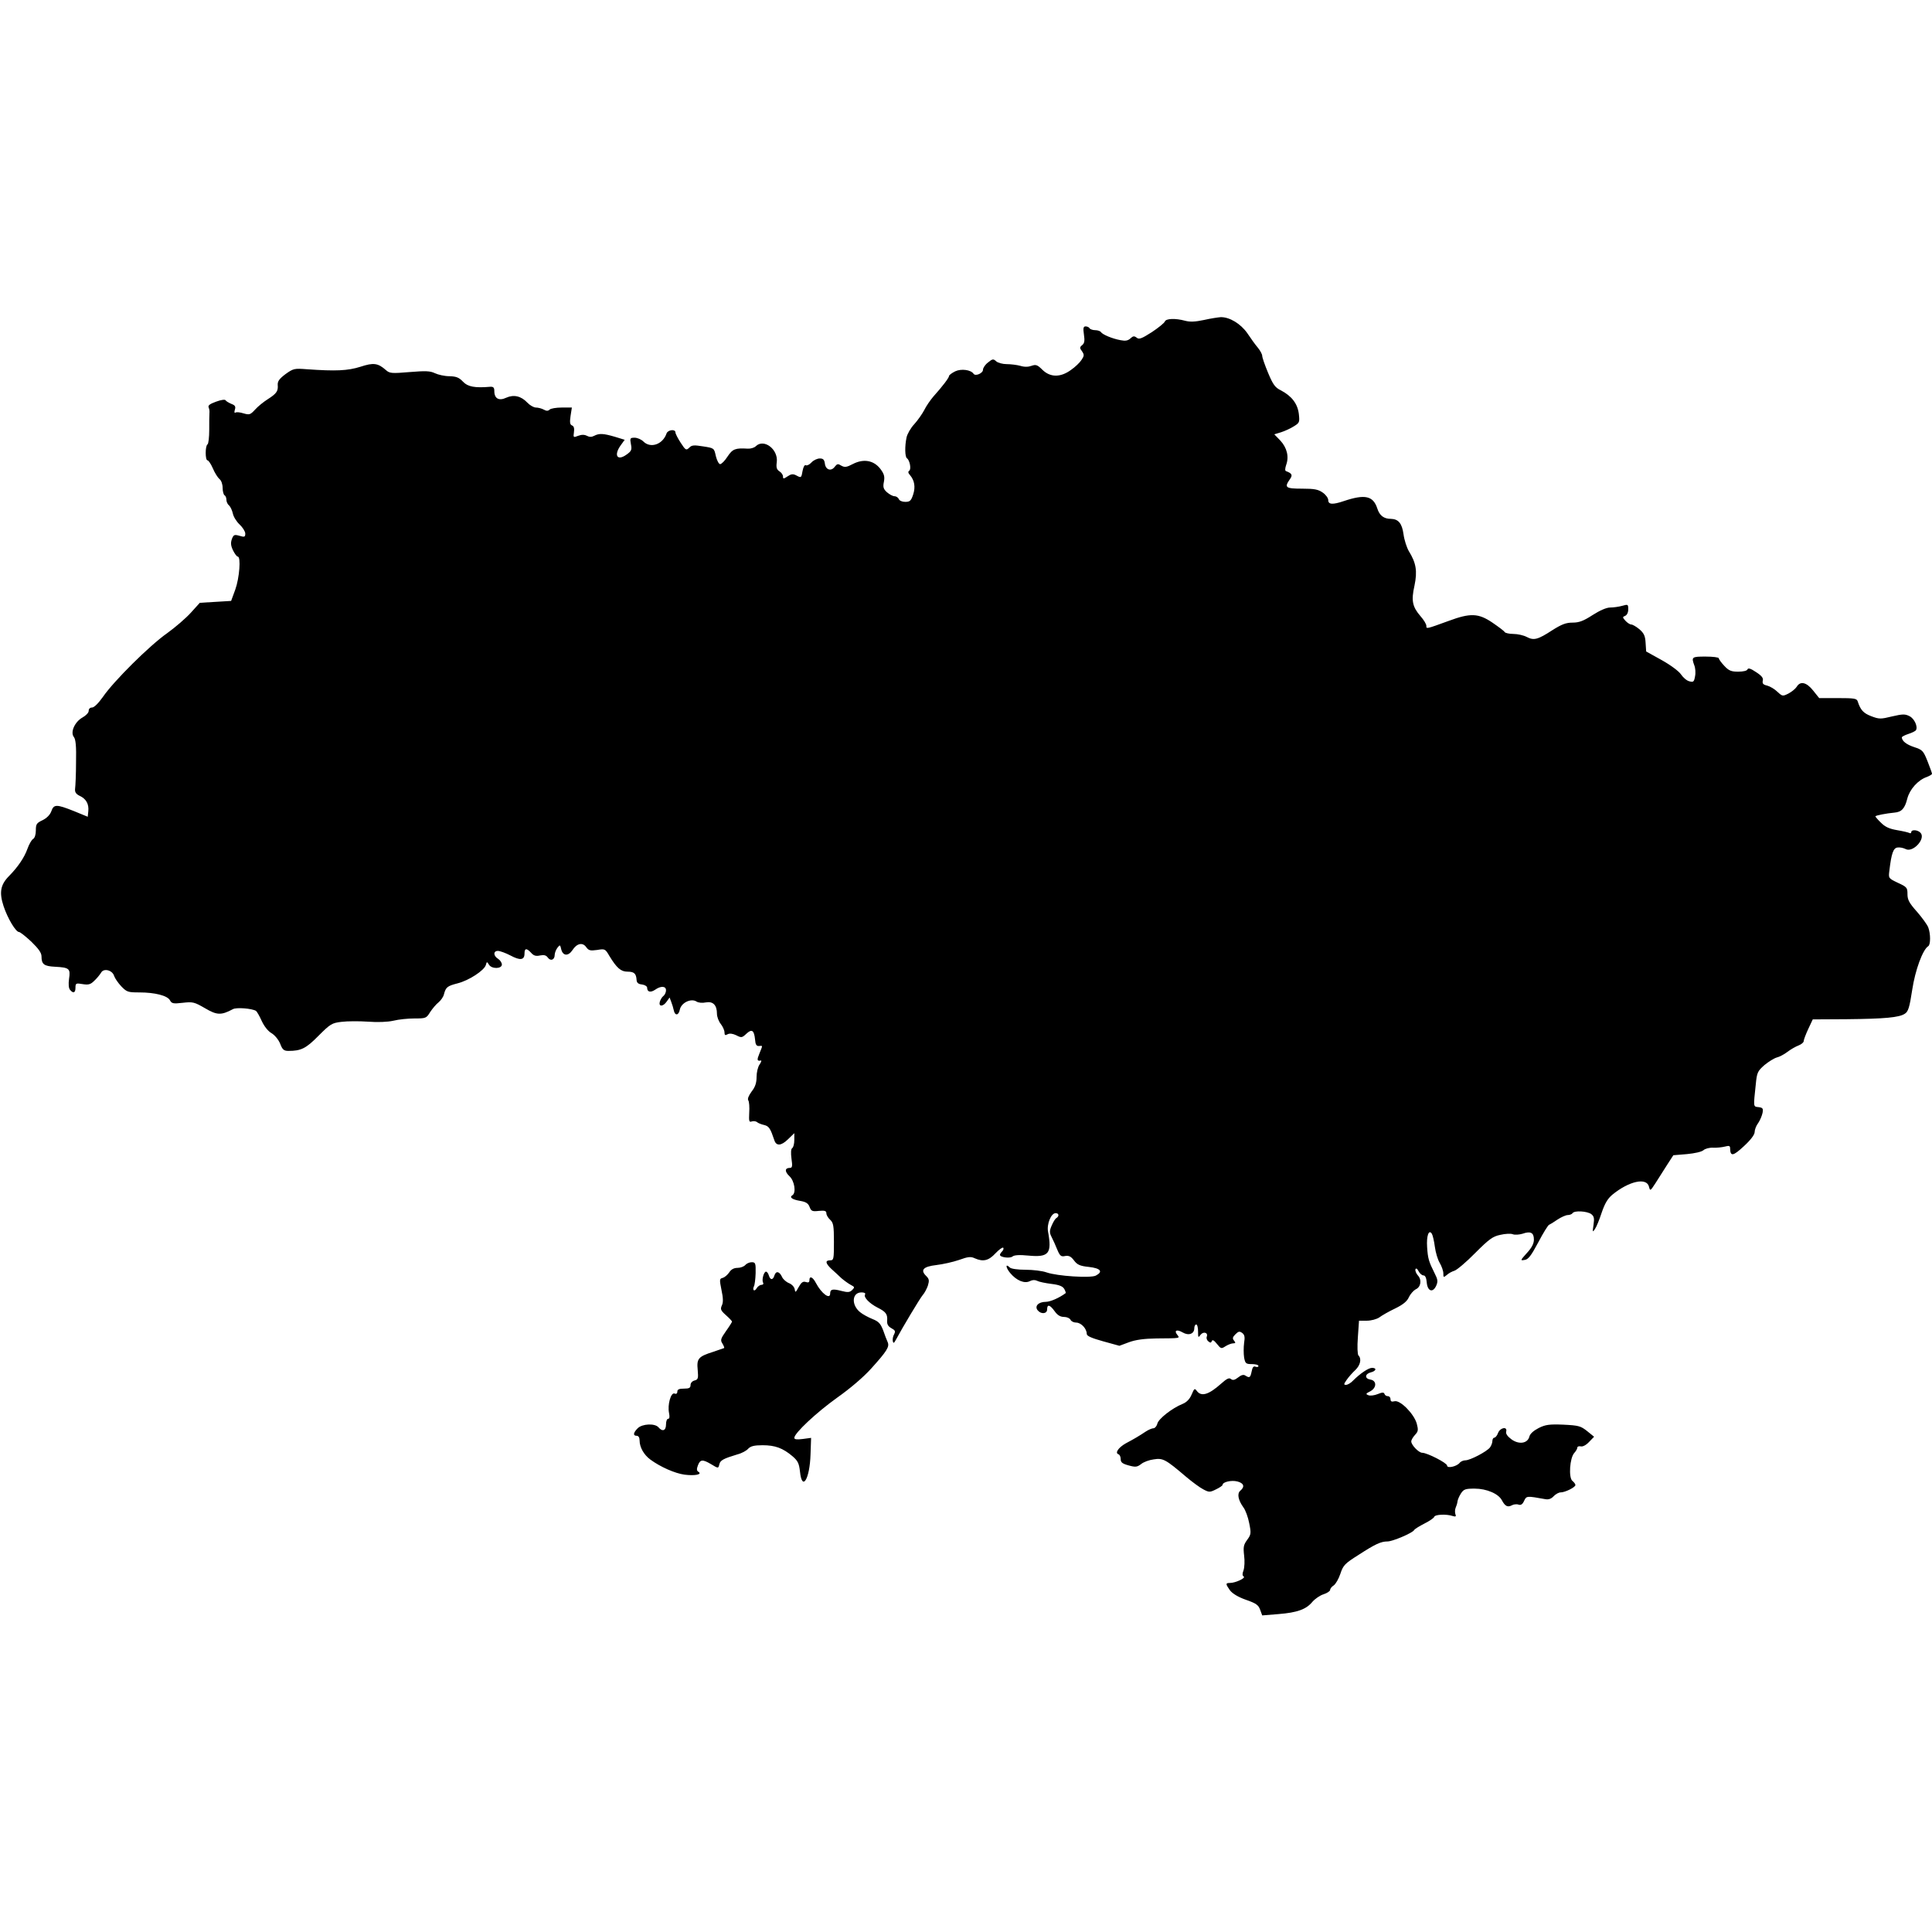
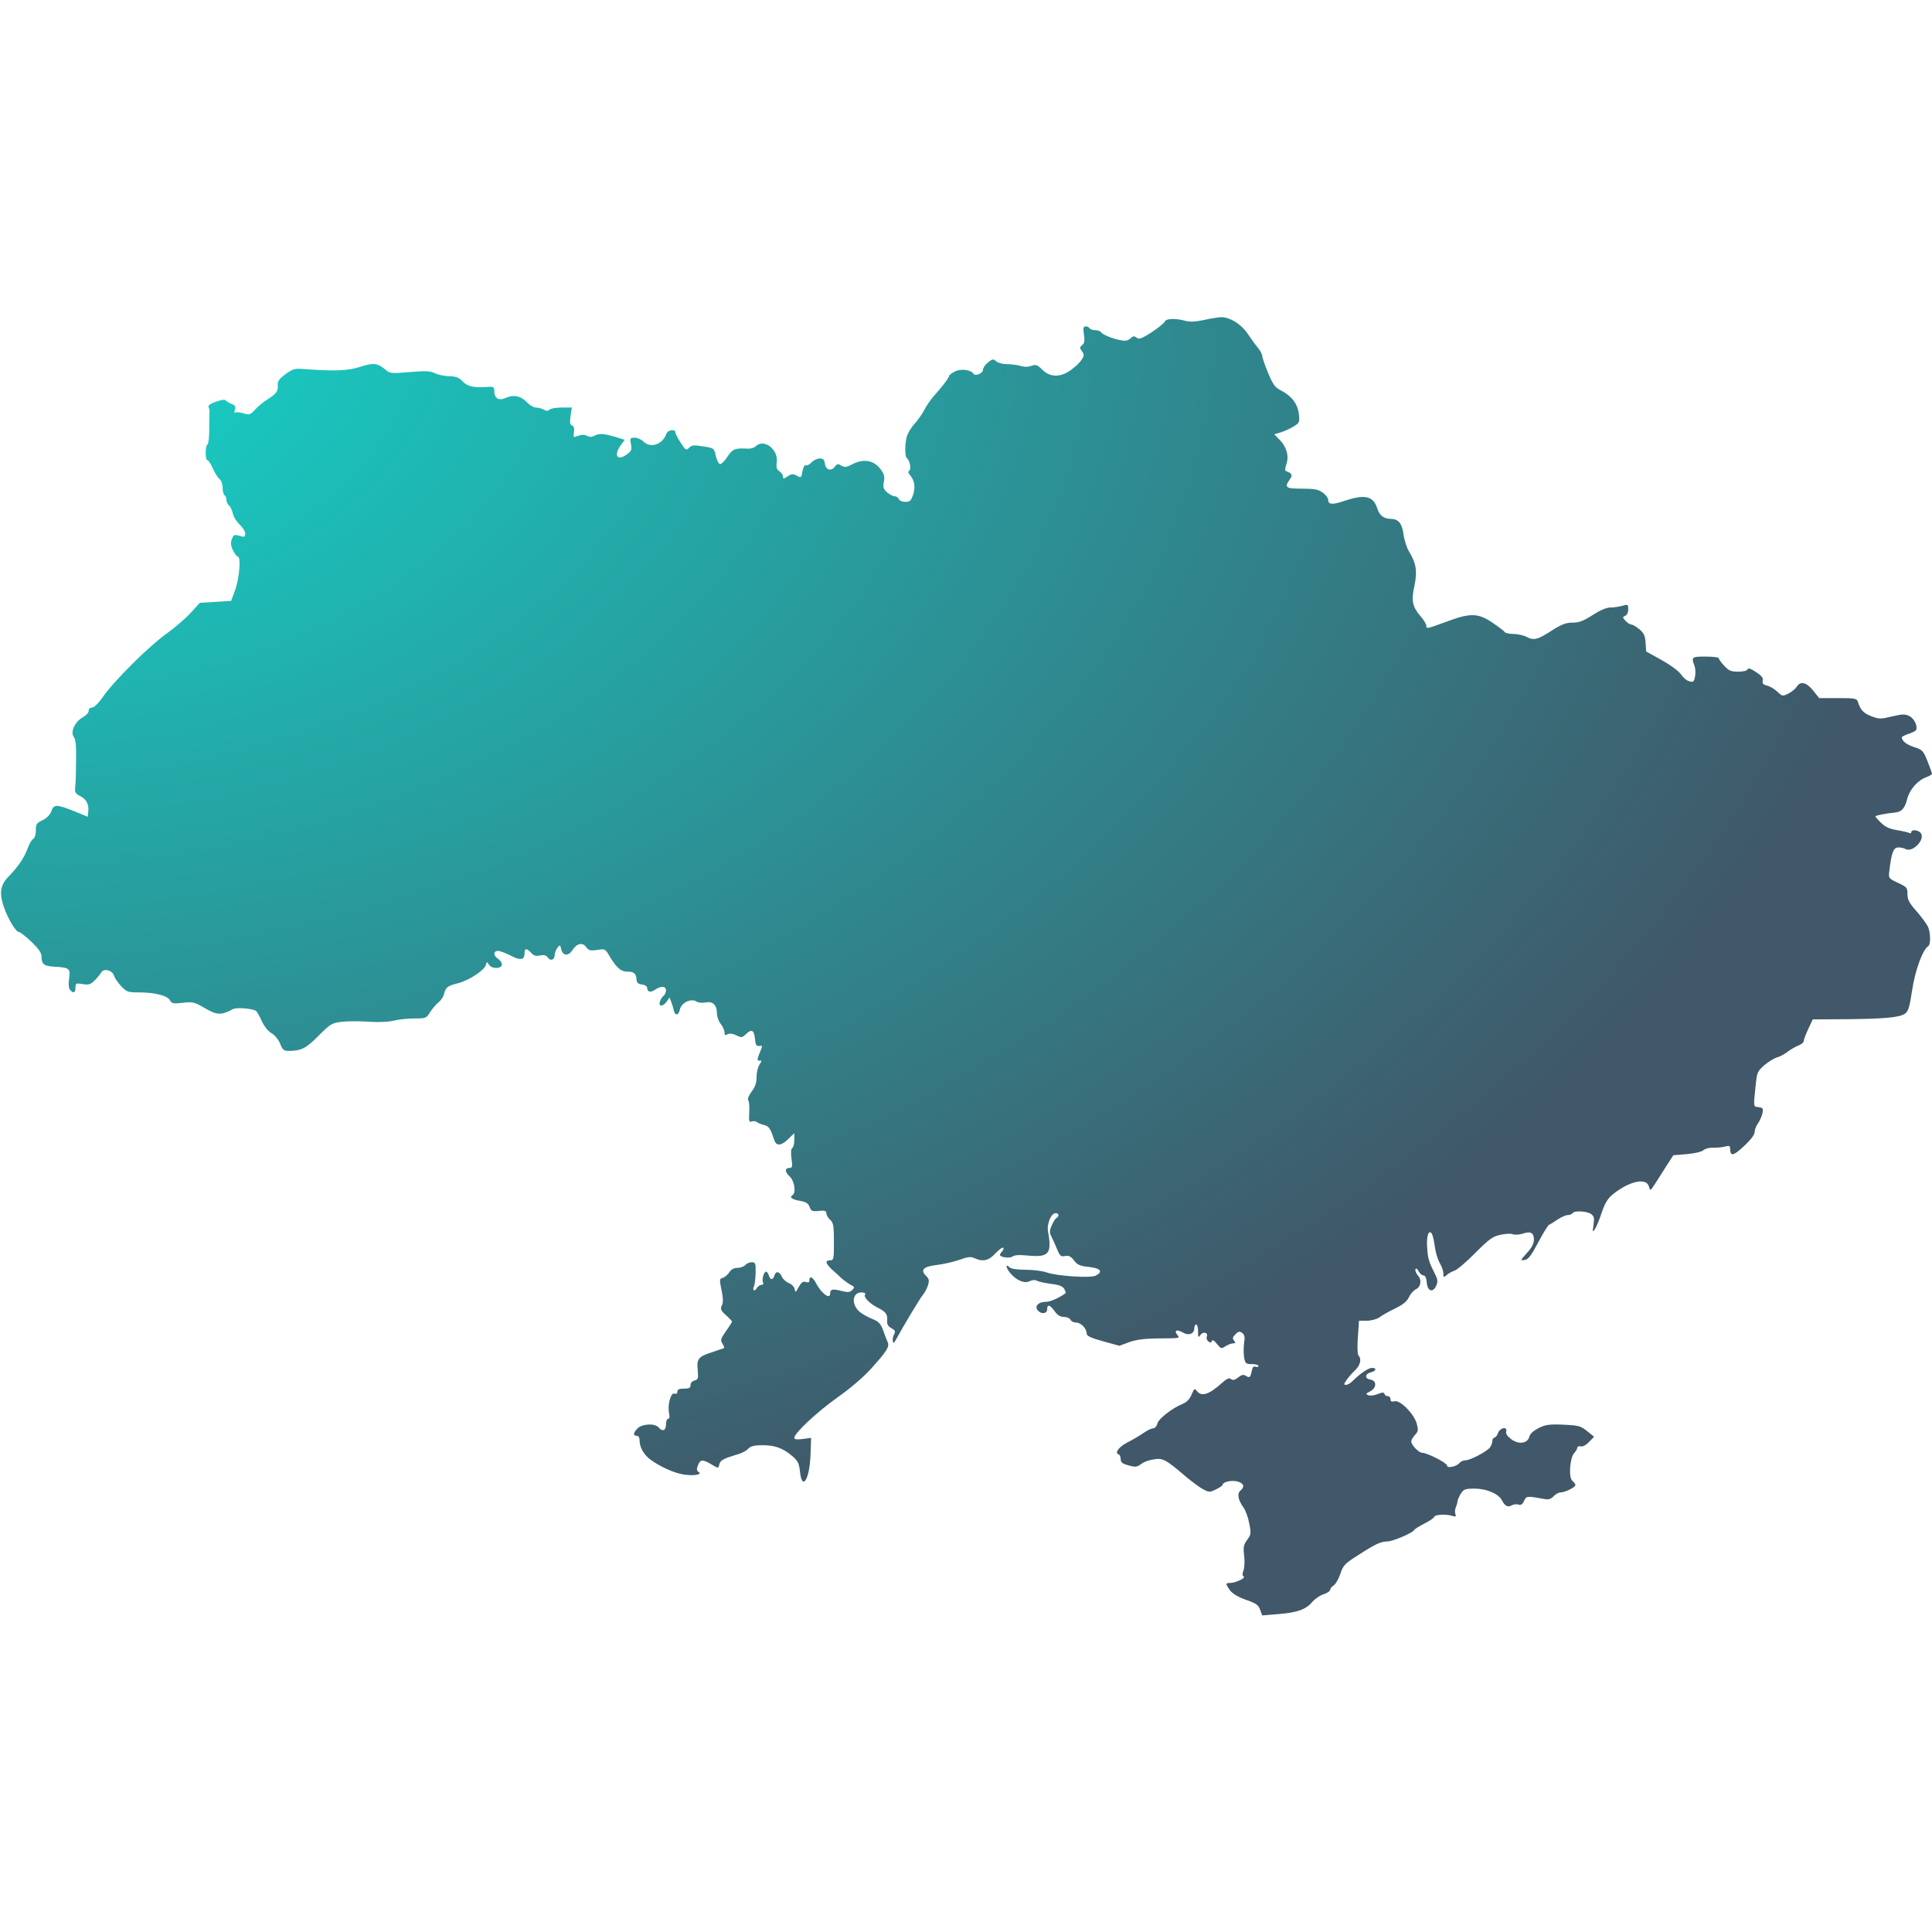
- <svg xmlns="http://www.w3.org/2000/svg" version="1.0" width="1024pt" height="1024pt" viewBox="0 0 1024 1024" preserveAspectRatio="xMidYMid meet">
-   <g transform="translate(0,1024) scale(0.1,-0.1)" fill="#000000" stroke="none">
+ <svg xmlns="http://www.w3.org/2000/svg" version="1.0" width="1024pt" height="1024pt" viewBox="0 0 1024 1024" preserveAspectRatio="xMidYMid meet" class="svg-gradient">
+   <defs>
+     <radialGradient id="radialGradient" cx="0" cy="1" r="1" fx="0" fy="1">
+       <stop offset="0%" stop-color="#13D8CC" />
+       <stop offset="100%" stop-color="#405869" />
+     </radialGradient>
+   </defs>
+   <g transform="translate(0,1024) scale(0.1,-0.1)" stroke="none" fill="url(#radialGradient)">
    <path d="M6381 8544 c-47 -10 -74 -11 -100 -4 -52 14 -101 12 -107 -4 -3 -8 -35 -34 -70 -57 -53 -34 -67 -39 -79 -29 -13 10 -19 10 -34 -4 -13 -12 -27 -14 -52 -9 -44 8 -96 30 -104 43 -3 5 -17 10 -30 10 -13 0 -27 5 -30 10 -3 6 -13 10 -21 10 -12 0 -14 -9 -9 -43 5 -33 3 -46 -9 -56 -14 -11 -14 -16 -1 -33 12 -18 12 -24 -3 -46 -9 -14 -34 -38 -56 -53 -55 -40 -109 -40 -151 1 -27 27 -35 29 -58 21 -16 -6 -37 -7 -59 0 -18 5 -51 9 -72 9 -22 0 -47 7 -56 15 -15 14 -20 13 -43 -6 -15 -11 -27 -29 -27 -39 0 -18 -40 -36 -50 -21 -14 21 -65 28 -97 13 -18 -9 -33 -20 -33 -25 0 -9 -32 -52 -84 -110 -15 -18 -37 -49 -47 -70 -11 -21 -35 -55 -53 -75 -19 -20 -37 -52 -41 -70 -10 -47 -9 -103 2 -111 15 -10 24 -59 12 -66 -7 -5 -6 -12 4 -23 24 -28 30 -63 17 -103 -11 -33 -17 -39 -42 -39 -16 0 -31 6 -34 15 -4 8 -14 15 -23 15 -10 0 -27 10 -40 21 -19 17 -22 28 -16 56 5 28 1 41 -19 68 -35 45 -88 55 -145 26 -34 -18 -44 -19 -62 -9 -17 11 -22 10 -34 -5 -19 -27 -49 -18 -53 16 -3 21 -9 27 -27 27 -13 0 -33 -9 -44 -21 -11 -12 -24 -18 -30 -15 -6 4 -13 -8 -17 -29 -7 -39 -7 -39 -35 -24 -16 8 -26 7 -45 -6 -21 -14 -24 -14 -24 0 0 8 -8 20 -19 27 -14 9 -18 20 -14 48 9 68 -68 127 -111 85 -8 -8 -27 -14 -43 -13 -65 4 -80 -1 -107 -42 -14 -22 -32 -40 -39 -40 -7 0 -17 19 -23 43 -9 42 -9 42 -67 51 -49 8 -61 7 -74 -7 -16 -15 -19 -14 -45 26 -15 23 -28 48 -28 55 0 19 -40 14 -47 -5 -20 -59 -85 -81 -123 -43 -11 11 -32 20 -46 20 -24 0 -26 -2 -20 -34 6 -30 3 -37 -24 -56 -49 -35 -68 -3 -30 50 l21 29 -52 16 c-62 18 -83 19 -110 5 -13 -7 -25 -7 -38 0 -14 7 -28 7 -47 0 -25 -10 -26 -9 -22 19 3 20 0 32 -10 36 -11 4 -13 16 -8 50 l7 45 -53 0 c-30 0 -59 -5 -65 -11 -8 -8 -17 -8 -31 0 -11 6 -30 11 -42 11 -11 0 -32 12 -45 26 -33 35 -72 44 -112 26 -38 -18 -63 -5 -63 35 0 19 -5 24 -22 23 -81 -7 -119 0 -144 27 -21 22 -35 28 -72 29 -26 0 -60 8 -77 16 -25 12 -49 13 -134 6 -94 -8 -106 -7 -125 10 -43 38 -66 41 -136 18 -67 -21 -130 -24 -284 -13 -66 5 -71 4 -113 -26 -33 -25 -42 -38 -41 -57 3 -33 -6 -46 -53 -76 -22 -14 -52 -38 -67 -55 -25 -27 -30 -29 -61 -20 -19 6 -38 8 -43 4 -6 -3 -7 3 -3 16 5 16 1 23 -18 30 -14 6 -28 14 -31 19 -3 6 -24 3 -51 -7 -33 -12 -44 -20 -39 -31 4 -8 5 -22 4 -30 -1 -8 -1 -47 -1 -87 0 -40 -4 -75 -9 -78 -13 -8 -13 -85 0 -85 5 0 18 -19 28 -42 10 -24 26 -49 35 -57 10 -7 17 -28 17 -47 0 -18 5 -36 10 -39 6 -3 10 -14 10 -24 0 -10 6 -24 14 -30 7 -6 16 -25 20 -42 3 -17 19 -43 36 -59 16 -15 30 -37 30 -48 0 -18 -4 -20 -30 -12 -28 8 -32 6 -41 -17 -7 -20 -6 -35 6 -60 9 -18 20 -33 25 -33 18 0 9 -114 -13 -175 l-22 -60 -83 -5 -83 -5 -47 -52 c-26 -29 -83 -78 -126 -109 -93 -65 -284 -255 -340 -337 -24 -34 -47 -57 -58 -57 -11 0 -18 -7 -18 -18 0 -10 -15 -25 -33 -35 -41 -23 -66 -79 -45 -104 9 -12 13 -48 11 -132 0 -64 -3 -127 -5 -141 -2 -18 4 -28 24 -38 35 -16 50 -44 46 -82 l-3 -29 -73 30 c-93 37 -107 37 -120 -1 -7 -19 -24 -36 -46 -47 -32 -15 -36 -21 -36 -54 0 -23 -6 -41 -15 -46 -8 -5 -21 -28 -30 -53 -16 -45 -50 -95 -96 -142 -47 -47 -54 -88 -30 -161 22 -66 65 -137 82 -137 6 0 35 -23 65 -51 38 -37 54 -59 54 -78 0 -42 13 -52 72 -55 76 -4 82 -10 74 -64 -4 -28 -2 -50 5 -58 17 -21 29 -17 29 11 0 24 3 25 38 19 31 -5 42 -2 62 18 14 13 30 33 36 43 14 25 60 13 69 -18 4 -12 21 -37 38 -55 29 -30 36 -32 95 -32 83 0 150 -17 163 -42 9 -17 17 -19 68 -13 53 6 61 4 118 -29 63 -37 85 -38 147 -5 18 11 102 4 123 -9 5 -4 19 -28 30 -53 13 -28 33 -54 52 -65 17 -10 37 -34 46 -56 12 -32 20 -38 44 -38 67 0 93 13 159 80 63 63 71 68 122 74 31 4 94 4 140 1 51 -4 105 -2 135 5 28 7 78 12 112 12 60 0 63 1 83 34 12 18 32 42 44 51 12 10 26 29 29 43 10 38 18 44 72 58 60 15 141 68 150 97 5 19 6 19 16 3 14 -25 69 -24 69 0 0 9 -9 23 -20 30 -26 16 -26 42 -1 42 11 0 41 -11 66 -24 52 -28 75 -25 75 10 0 29 11 30 35 4 14 -16 26 -19 48 -14 21 4 32 1 41 -12 15 -20 36 -11 36 15 0 9 6 26 14 37 14 18 15 18 21 -9 9 -34 37 -36 59 -3 23 36 54 43 73 16 13 -18 21 -20 58 -15 41 7 43 6 65 -32 39 -64 61 -83 96 -83 35 0 46 -10 48 -44 1 -15 9 -22 29 -24 15 -2 27 -10 27 -17 0 -23 18 -27 42 -11 31 22 58 20 58 -3 0 -10 -6 -24 -14 -30 -8 -6 -16 -21 -19 -31 -7 -27 18 -26 37 2 l15 21 9 -24 c5 -13 11 -33 13 -43 6 -31 26 -29 32 2 7 37 59 62 88 44 10 -7 32 -9 50 -5 38 7 59 -14 59 -60 0 -16 9 -40 20 -54 11 -14 20 -34 20 -45 0 -15 4 -17 16 -10 11 6 27 4 46 -5 27 -14 31 -14 54 8 29 27 41 19 46 -31 2 -26 7 -35 21 -34 21 2 20 5 2 -40 -14 -34 -13 -41 8 -37 5 1 1 -9 -7 -21 -9 -12 -16 -42 -16 -66 0 -31 -7 -53 -26 -77 -16 -22 -23 -39 -18 -47 5 -7 7 -37 5 -66 -2 -44 -1 -51 13 -46 9 3 22 2 29 -4 6 -5 24 -12 38 -15 25 -6 33 -20 53 -80 10 -32 36 -31 72 4 l34 33 0 -36 c0 -20 -5 -40 -11 -43 -7 -5 -8 -25 -4 -56 6 -40 4 -49 -8 -49 -28 0 -29 -19 -3 -44 27 -24 37 -88 16 -101 -18 -11 -1 -23 41 -30 30 -5 43 -13 50 -32 8 -22 14 -25 49 -21 32 3 40 0 40 -13 0 -9 9 -24 20 -34 17 -16 20 -31 20 -117 0 -91 -1 -98 -20 -98 -28 0 -25 -16 7 -46 16 -14 39 -36 53 -49 14 -12 36 -28 49 -35 21 -11 22 -13 8 -27 -13 -13 -23 -14 -58 -5 -46 12 -59 9 -59 -14 0 -34 -46 0 -75 55 -17 33 -35 41 -35 15 0 -11 -6 -13 -19 -9 -15 5 -24 -2 -38 -27 -16 -29 -18 -31 -21 -11 -2 12 -15 26 -30 32 -15 6 -32 21 -37 33 -14 30 -32 33 -40 9 -8 -27 -22 -27 -30 -1 -3 11 -10 20 -15 20 -12 0 -24 -46 -15 -59 3 -6 -1 -11 -9 -11 -8 0 -19 -8 -25 -17 -5 -10 -13 -15 -16 -11 -4 4 -3 12 1 20 4 7 8 38 9 70 1 53 -1 58 -21 58 -12 0 -27 -7 -34 -15 -7 -8 -25 -15 -41 -15 -19 0 -34 -8 -44 -24 -9 -13 -24 -26 -34 -29 -18 -4 -18 -9 -7 -64 9 -42 10 -66 2 -82 -9 -20 -6 -27 22 -52 18 -16 32 -31 32 -34 0 -2 -14 -25 -32 -50 -28 -40 -31 -48 -19 -66 7 -12 11 -22 9 -24 -2 -1 -28 -10 -58 -20 -79 -25 -88 -36 -82 -96 4 -45 2 -51 -17 -56 -12 -3 -21 -13 -21 -24 0 -15 -7 -19 -35 -19 -25 0 -35 -4 -35 -16 0 -10 -6 -14 -15 -10 -19 7 -38 -59 -29 -103 4 -20 3 -31 -5 -31 -6 0 -11 -13 -11 -30 0 -33 -19 -40 -40 -15 -19 22 -86 19 -110 -5 -24 -24 -26 -40 -5 -40 9 0 15 -9 15 -25 0 -36 23 -76 57 -101 53 -39 130 -73 181 -80 55 -7 96 1 74 15 -10 6 -10 15 -3 34 12 32 25 33 69 7 40 -24 39 -24 45 0 5 20 21 29 94 51 24 6 50 20 59 31 13 13 31 18 76 18 66 0 107 -15 158 -58 29 -25 35 -38 40 -81 11 -108 52 -41 56 91 l3 87 -45 -6 c-31 -4 -44 -2 -44 6 0 25 118 135 227 213 68 48 140 109 181 155 84 93 97 115 87 139 -5 11 -16 39 -24 63 -14 36 -24 47 -57 60 -22 9 -52 25 -65 36 -48 38 -44 105 7 105 15 0 23 -4 19 -11 -9 -14 22 -47 67 -70 44 -22 53 -35 50 -70 -1 -18 5 -29 23 -39 20 -11 22 -16 14 -32 -6 -10 -9 -27 -7 -36 3 -14 6 -12 17 8 35 65 126 217 141 235 10 11 22 34 28 51 8 27 7 35 -9 51 -33 32 -15 50 54 58 34 4 88 16 120 27 47 17 62 19 83 9 45 -20 74 -13 110 26 19 20 37 33 41 30 4 -4 1 -13 -5 -19 -7 -7 -12 -15 -12 -19 0 -13 52 -20 66 -9 9 8 37 10 86 5 107 -10 124 11 103 126 -8 41 16 99 40 99 18 0 20 -16 4 -26 -6 -3 -17 -21 -25 -40 -12 -28 -12 -37 0 -61 8 -15 21 -45 30 -67 14 -33 20 -38 42 -33 19 3 30 -2 46 -23 17 -23 31 -30 79 -35 63 -7 77 -25 37 -46 -27 -14 -204 -3 -261 17 -22 8 -72 14 -111 14 -42 0 -77 5 -84 12 -24 24 -22 0 2 -29 34 -41 77 -58 105 -43 14 7 27 7 39 1 9 -5 43 -12 75 -16 42 -5 60 -13 68 -27 6 -11 9 -21 7 -22 -35 -26 -82 -46 -105 -46 -39 0 -61 -23 -43 -45 18 -22 50 -19 50 5 0 29 15 25 40 -10 15 -21 30 -30 50 -30 15 0 30 -7 34 -15 3 -8 17 -15 30 -15 26 0 56 -32 56 -60 0 -11 25 -22 86 -39 l87 -24 51 19 c36 13 79 19 146 20 126 1 125 0 110 19 -19 23 -3 31 28 13 32 -19 62 -8 62 22 0 11 5 20 10 20 6 0 10 -17 10 -37 0 -33 1 -35 13 -18 15 20 42 12 33 -10 -3 -8 1 -19 9 -25 10 -8 14 -8 18 2 3 9 12 4 27 -15 21 -26 23 -27 46 -12 13 8 31 15 40 15 13 0 14 3 5 14 -10 12 -8 19 7 34 16 16 22 17 36 7 13 -10 15 -22 10 -53 -3 -23 -3 -57 0 -77 6 -32 10 -35 41 -35 19 0 35 -4 35 -10 0 -5 -7 -7 -15 -4 -11 5 -17 -3 -21 -25 -7 -33 -11 -36 -33 -22 -10 7 -23 3 -39 -10 -18 -14 -28 -16 -38 -8 -9 8 -22 2 -51 -24 -66 -59 -105 -71 -129 -40 -12 16 -14 15 -28 -18 -10 -24 -26 -41 -48 -50 -55 -22 -128 -79 -134 -105 -3 -13 -13 -24 -20 -24 -8 0 -27 -8 -42 -18 -36 -24 -60 -38 -105 -62 -39 -22 -59 -51 -39 -58 7 -2 12 -14 12 -26 0 -17 9 -24 42 -33 36 -10 45 -9 66 7 13 11 43 22 67 25 49 8 63 0 170 -91 33 -28 75 -59 93 -68 30 -16 35 -16 67 0 19 9 35 20 35 24 0 15 46 26 78 18 35 -9 41 -28 16 -49 -18 -15 -12 -49 16 -88 11 -14 25 -52 31 -84 11 -54 10 -60 -11 -89 -19 -26 -21 -38 -16 -82 4 -29 2 -64 -3 -79 -7 -18 -7 -28 1 -33 12 -8 -44 -34 -73 -34 -24 0 -24 -5 0 -39 13 -17 42 -35 84 -50 55 -19 67 -28 76 -53 l11 -30 86 7 c100 8 147 25 180 65 14 16 40 34 59 40 19 6 35 17 35 23 0 7 9 18 19 24 10 7 26 34 35 61 15 46 24 55 97 101 88 57 118 71 153 71 27 0 131 44 141 60 3 6 28 21 55 35 26 13 50 29 52 36 4 12 64 15 97 4 16 -5 20 -3 15 9 -3 9 -3 24 1 34 4 9 9 24 10 34 1 9 9 28 18 42 15 23 24 26 73 26 63 0 127 -27 145 -63 16 -30 30 -37 51 -26 10 6 27 8 37 4 12 -4 21 2 29 20 13 27 13 27 113 9 17 -3 31 2 44 16 10 11 27 20 37 20 23 0 78 27 78 39 0 5 -7 15 -16 22 -21 17 -14 122 10 148 9 10 16 22 16 28 0 6 8 9 18 7 10 -3 28 6 44 23 l27 28 -37 30 c-34 27 -45 30 -126 34 -75 3 -95 0 -131 -18 -27 -14 -45 -30 -49 -45 -9 -37 -56 -44 -96 -14 -20 15 -30 29 -27 40 8 29 -32 22 -43 -7 -5 -14 -14 -25 -20 -25 -5 0 -10 -8 -10 -17 0 -10 -6 -26 -13 -35 -17 -22 -105 -68 -130 -68 -11 0 -25 -6 -31 -14 -16 -19 -66 -30 -66 -14 0 14 -106 68 -132 68 -18 0 -58 41 -58 60 0 8 9 23 20 35 17 18 18 26 9 60 -15 52 -88 126 -118 118 -15 -4 -21 -1 -21 11 0 9 -6 16 -14 16 -8 0 -16 5 -18 12 -3 9 -12 9 -36 -1 -17 -7 -40 -10 -49 -6 -16 6 -14 9 10 21 35 19 34 57 0 62 -31 5 -29 30 2 38 29 7 34 24 7 24 -19 0 -63 -30 -100 -67 -12 -13 -29 -23 -38 -23 -13 0 -12 4 4 27 11 16 32 39 46 52 26 25 34 59 16 77 -5 5 -7 45 -3 97 l6 87 41 0 c24 0 52 8 66 17 13 10 51 32 85 48 43 21 64 39 73 61 8 16 24 34 35 40 28 12 34 50 12 74 -9 10 -15 25 -13 32 3 8 9 5 17 -10 6 -12 18 -22 26 -22 9 0 15 -13 17 -37 4 -47 32 -57 50 -18 10 23 9 33 -9 68 -30 60 -35 76 -39 137 -4 60 9 96 25 71 5 -8 12 -39 16 -69 4 -30 15 -68 26 -86 10 -17 19 -42 19 -55 0 -22 1 -23 18 -9 9 9 28 19 41 23 13 4 63 46 110 94 73 73 93 88 133 96 25 6 56 8 67 3 11 -4 34 -2 51 3 42 15 60 6 60 -31 0 -21 -11 -43 -37 -71 -35 -39 -36 -41 -13 -37 20 2 35 22 73 93 26 50 52 91 57 93 5 2 25 14 45 28 20 13 44 24 55 24 10 0 22 5 25 10 9 15 77 11 99 -5 15 -12 17 -22 12 -57 -6 -39 -5 -41 7 -23 8 11 24 50 36 87 17 50 32 75 57 96 88 72 182 93 194 42 6 -24 7 -23 35 20 16 25 43 68 61 96 l33 51 72 6 c42 4 78 12 88 21 9 8 32 14 51 13 19 -1 47 2 63 6 22 6 27 4 27 -10 1 -44 16 -41 73 12 36 33 57 61 57 75 0 12 8 34 19 48 10 15 20 39 23 54 4 23 1 27 -21 30 -29 3 -28 -2 -15 121 6 63 10 70 46 102 22 18 51 36 65 40 14 3 40 17 57 30 17 13 43 28 59 34 15 6 27 16 27 23 0 7 11 36 24 64 l24 51 178 1 c204 2 280 9 310 29 18 11 25 34 39 126 16 106 56 214 85 232 13 8 13 66 0 100 -6 15 -33 52 -60 83 -41 46 -50 63 -50 93 0 34 -3 38 -51 60 -50 24 -50 24 -45 64 11 93 21 120 43 123 12 2 31 -2 43 -8 38 -21 107 53 80 85 -14 17 -50 20 -50 4 0 -5 -4 -7 -10 -4 -5 3 -35 10 -65 15 -41 7 -63 17 -85 39 -17 16 -30 32 -30 34 0 5 58 16 101 20 38 3 55 22 68 74 13 50 57 99 104 115 15 6 27 13 27 17 0 4 -11 34 -24 67 -22 55 -27 60 -70 74 -42 14 -65 32 -66 52 0 3 16 12 35 18 19 6 37 15 40 20 11 18 -8 61 -34 74 -23 12 -36 12 -92 -1 -61 -15 -69 -15 -111 1 -42 16 -57 33 -72 79 -5 15 -19 17 -105 17 l-99 0 -32 40 c-35 44 -68 52 -87 20 -7 -11 -27 -27 -44 -36 -30 -15 -32 -15 -58 9 -14 14 -39 29 -54 33 -22 5 -27 11 -24 26 4 14 -5 26 -36 46 -28 19 -42 23 -45 14 -2 -7 -22 -12 -49 -12 -37 0 -50 5 -74 31 -16 17 -29 35 -29 40 0 5 -31 9 -70 9 -73 0 -76 -2 -60 -46 6 -14 8 -41 4 -59 -5 -29 -9 -32 -30 -26 -14 3 -33 20 -44 36 -11 17 -54 49 -102 76 l-83 46 -3 46 c-2 37 -9 51 -33 72 -17 14 -36 25 -43 25 -7 0 -21 9 -31 20 -16 18 -16 20 -1 26 9 4 16 17 16 34 0 27 -1 28 -32 19 -18 -5 -47 -9 -64 -9 -19 0 -54 -15 -93 -40 -48 -31 -71 -40 -106 -40 -35 0 -58 -9 -107 -40 -77 -50 -98 -56 -136 -36 -17 9 -49 16 -71 16 -22 0 -43 5 -46 10 -3 6 -33 28 -65 50 -74 50 -116 52 -232 9 -121 -44 -118 -43 -118 -26 0 9 -14 32 -31 51 -43 50 -50 82 -32 162 16 77 9 120 -30 183 -11 19 -24 59 -28 89 -8 58 -27 81 -67 82 -37 0 -60 17 -72 55 -22 67 -65 77 -178 39 -59 -20 -82 -18 -82 5 0 11 -13 29 -29 40 -24 17 -44 21 -110 21 -87 0 -95 6 -65 49 17 23 12 32 -20 44 -6 2 -5 15 1 33 16 44 4 91 -31 129 l-32 33 36 11 c19 6 50 20 67 31 31 19 32 22 27 67 -7 54 -38 94 -95 124 -31 15 -42 31 -68 93 -17 41 -31 81 -31 90 0 8 -10 27 -23 43 -13 15 -38 50 -56 77 -35 50 -94 86 -141 85 -14 -1 -54 -7 -89 -15z" />
  </g>
</svg>
